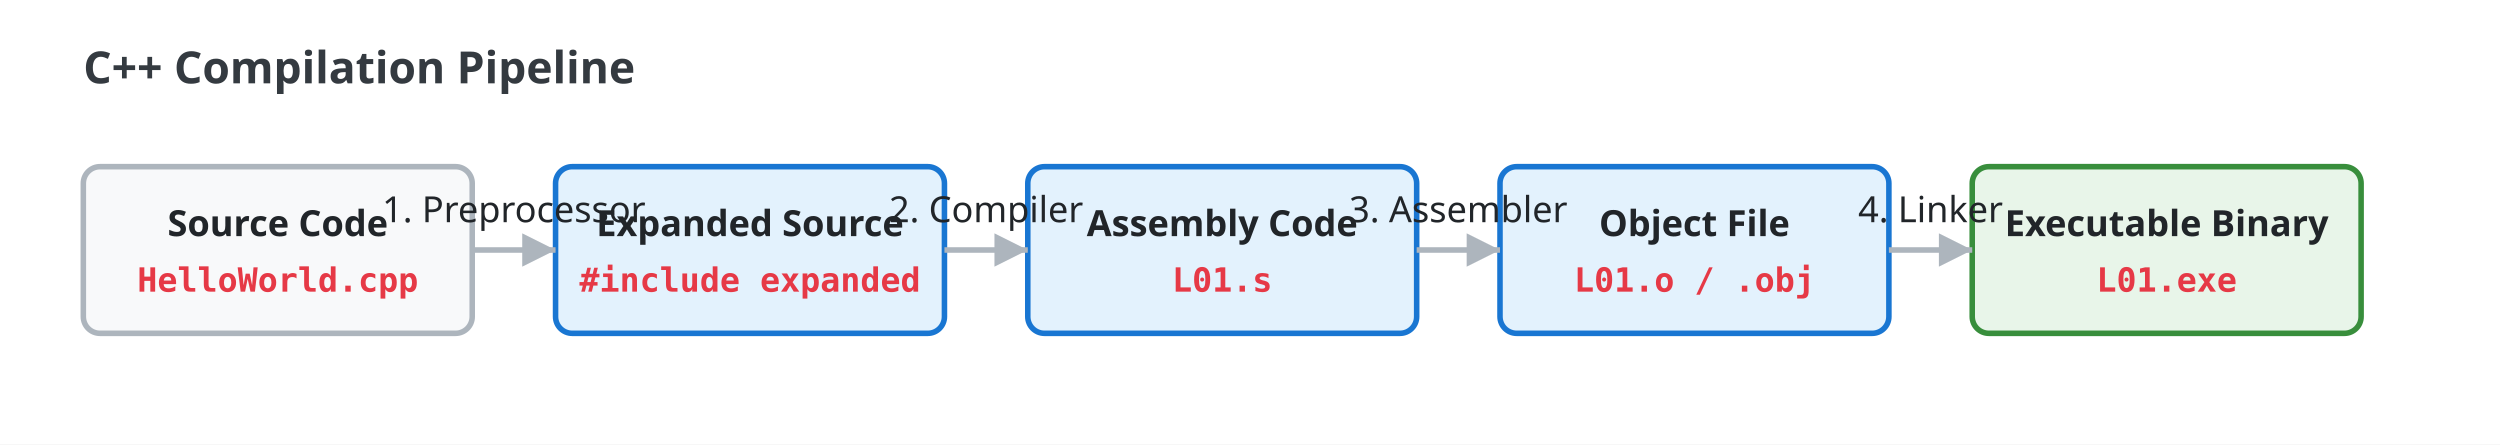
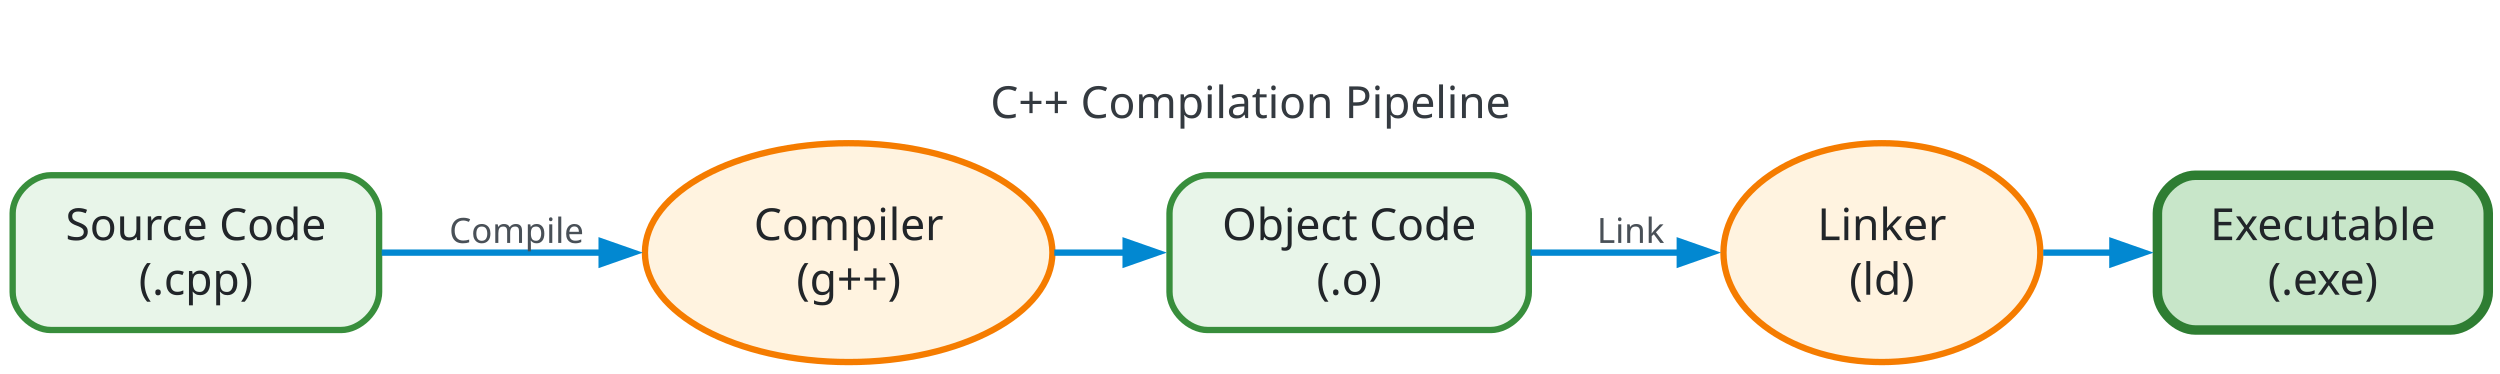
- <svg xmlns="http://www.w3.org/2000/svg" width="900" height="160">
-   <rect width="100%" height="100%" fill="#ffffff" />
-   <style>
-   .title { font-family: sans-serif; font-size: 16px; font-weight: bold; fill: #343a40; }
-   .text { font-family: sans-serif; font-size: 13px; fill: #212529; }
-   .mono { font-family: monospace; font-size: 12px; fill: #e63946; font-weight: bold; }
-   .box { fill: #f8f9fa; stroke: #adb5bd; stroke-width: 2; }
-   .box-blue { fill: #e3f2fd; stroke: #1976d2; stroke-width: 2; }
-   .box-green { fill: #e8f5e9; stroke: #388e3c; stroke-width: 2; }
- </style>
-   <defs>
-     <marker id="arrow" viewBox="0 0 10 10" refX="10" refY="5" markerWidth="6" markerHeight="6" orient="auto-start-reverse">
-       <path d="M 0 0 L 10 5 L 0 10 z" fill="#adb5bd" />
-     </marker>
-     <marker id="arrow-red" viewBox="0 0 10 10" refX="10" refY="5" markerWidth="6" markerHeight="6" orient="auto-start-reverse">
-       <path d="M 0 0 L 10 5 L 0 10 z" fill="#e63946" />
-     </marker>
-   </defs>
-   <text class="title" x="30" y="30">C++ Compilation Pipeline</text>
-   <rect x="30" y="60" width="140" height="60" rx="6" class="box" />
-   <text x="100.0" y="85" class="text" font-weight="bold" text-anchor="middle">Source Code</text>
-   <text x="100.0" y="105" class="mono" text-anchor="middle">HelloWorld.cpp</text>
-   <rect x="200" y="60" width="140" height="60" rx="6" class="box-blue" />
-   <text x="270.0" y="85" class="text" font-weight="bold" text-anchor="middle">Expanded Source</text>
-   <text x="270.0" y="105" class="mono" text-anchor="middle">#include expanded</text>
-   <line x1="170" y1="90" x2="200" y2="90" stroke="#adb5bd" stroke-width="2" marker-end="url(#arrow)" />
-   <text x="185.0" y="80.0" class="text" font-size="11" text-anchor="middle" fill="#6c757d">1. Preprocessor</text>
-   <rect x="370" y="60" width="140" height="60" rx="6" class="box-blue" />
-   <text x="440.0" y="85" class="text" font-weight="bold" text-anchor="middle">Assembly Code</text>
-   <text x="440.0" y="105" class="mono" text-anchor="middle">L01.s</text>
-   <line x1="340" y1="90" x2="370" y2="90" stroke="#adb5bd" stroke-width="2" marker-end="url(#arrow)" />
-   <text x="355.0" y="80.0" class="text" font-size="11" text-anchor="middle" fill="#6c757d">2. Compiler</text>
-   <rect x="540" y="60" width="140" height="60" rx="6" class="box-blue" />
-   <text x="610.0" y="85" class="text" font-weight="bold" text-anchor="middle">Object File</text>
-   <text x="610.0" y="105" class="mono" text-anchor="middle">L01.o / .obj</text>
-   <line x1="510" y1="90" x2="540" y2="90" stroke="#adb5bd" stroke-width="2" marker-end="url(#arrow)" />
-   <text x="525.0" y="80.0" class="text" font-size="11" text-anchor="middle" fill="#6c757d">3. Assembler</text>
-   <rect x="710" y="60" width="140" height="60" rx="6" class="box-green" />
-   <text x="780.0" y="85" class="text" font-weight="bold" text-anchor="middle">Executable Binary</text>
-   <text x="780.0" y="105" class="mono" text-anchor="middle">L01.exe</text>
-   <line x1="680" y1="90" x2="710" y2="90" stroke="#adb5bd" stroke-width="2" marker-end="url(#arrow)" />
-   <text x="695.0" y="80.0" class="text" font-size="11" text-anchor="middle" fill="#6c757d">4. Linker</text>
+ <svg xmlns="http://www.w3.org/2000/svg" width="790pt" height="118pt" viewBox="0.00 0.00 790.00 118.00">
+   <g id="graph0" class="graph" transform="scale(1 1) rotate(0) translate(4 114.41)">
+     <polygon fill="white" stroke="none" points="-4,4 -4,-114.41 786.29,-114.41 786.29,4 -4,4" />
+     <text xml:space="preserve" text-anchor="middle" x="391.15" y="-77.11" font-family="sans-serif" font-size="14.00" fill="#343a40">C++ Compilation Pipeline</text>
+     <g id="node1" class="node">
+       <path fill="#e8f5e9" stroke="#388e3c" stroke-width="2" d="M103.8,-59.03C103.8,-59.03 12,-59.03 12,-59.03 6,-59.03 0,-53.03 0,-47.03 0,-47.03 0,-22.13 0,-22.13 0,-16.13 6,-10.13 12,-10.13 12,-10.13 103.8,-10.13 103.8,-10.13 109.8,-10.13 115.8,-16.13 115.8,-22.13 115.8,-22.13 115.8,-47.03 115.8,-47.03 115.8,-53.03 109.8,-59.03 103.8,-59.03" />
+       <text xml:space="preserve" text-anchor="middle" x="57.9" y="-38.53" font-family="sans-serif" font-size="14.00" fill="#212529">Source Code</text>
+       <text xml:space="preserve" text-anchor="middle" x="57.9" y="-21.28" font-family="sans-serif" font-size="14.00" fill="#212529">(.cpp)</text>
+     </g>
+     <g id="node2" class="node">
+       <ellipse fill="#fff3e0" stroke="#f57c00" stroke-width="2" cx="264.18" cy="-34.58" rx="64.38" ry="34.58" />
+       <text xml:space="preserve" text-anchor="middle" x="264.18" y="-38.53" font-family="sans-serif" font-size="14.00" fill="#212529">Compiler</text>
+       <text xml:space="preserve" text-anchor="middle" x="264.18" y="-21.28" font-family="sans-serif" font-size="14.00" fill="#212529">(g++)</text>
+     </g>
+     <g id="edge1" class="edge">
+       <path fill="none" stroke="#0288d1" stroke-width="2" d="M116.62,-34.58C138.22,-34.58 163.11,-34.58 186.18,-34.58" />
+       <polygon fill="#0288d1" stroke="#0288d1" stroke-width="2" points="186.12,-38.08 196.12,-34.58 186.12,-31.08 186.12,-38.08" />
+       <text xml:space="preserve" text-anchor="middle" x="157.8" y="-37.63" font-family="sans-serif" font-size="11.00" fill="#495057"> Compile</text>
+     </g>
+     <g id="node3" class="node">
+       <path fill="#e8f5e9" stroke="#388e3c" stroke-width="2" d="M467.11,-59.03C467.11,-59.03 377.56,-59.03 377.56,-59.03 371.56,-59.03 365.56,-53.03 365.56,-47.03 365.56,-47.03 365.56,-22.13 365.56,-22.13 365.56,-16.13 371.56,-10.13 377.56,-10.13 377.56,-10.13 467.11,-10.13 467.11,-10.13 473.11,-10.13 479.11,-16.13 479.11,-22.13 479.11,-22.13 479.11,-47.03 479.11,-47.03 479.11,-53.03 473.11,-59.03 467.11,-59.03" />
+       <text xml:space="preserve" text-anchor="middle" x="422.34" y="-38.53" font-family="sans-serif" font-size="14.00" fill="#212529">Object Code</text>
+       <text xml:space="preserve" text-anchor="middle" x="422.34" y="-21.28" font-family="sans-serif" font-size="14.00" fill="#212529">(.o)</text>
+     </g>
+     <g id="edge2" class="edge">
+       <path fill="none" stroke="#0288d1" stroke-width="2" d="M329.15,-34.58C336.61,-34.58 344.25,-34.58 351.78,-34.58" />
+       <polygon fill="#0288d1" stroke="#0288d1" stroke-width="2" points="351.7,-38.08 361.7,-34.58 351.7,-31.08 351.7,-38.08" />
+     </g>
+     <g id="node4" class="node">
+       <ellipse fill="#fff3e0" stroke="#f57c00" stroke-width="2" cx="590.68" cy="-34.58" rx="50.06" ry="34.58" />
+       <text xml:space="preserve" text-anchor="middle" x="590.68" y="-38.53" font-family="sans-serif" font-size="14.00" fill="#212529">Linker</text>
+       <text xml:space="preserve" text-anchor="middle" x="590.68" y="-21.28" font-family="sans-serif" font-size="14.00" fill="#212529">(ld)</text>
+     </g>
+     <g id="edge3" class="edge">
+       <path fill="none" stroke="#0288d1" stroke-width="2" d="M479.65,-34.58C494.9,-34.58 511.49,-34.58 527.05,-34.58" />
+       <polygon fill="#0288d1" stroke="#0288d1" stroke-width="2" points="526.81,-38.08 536.81,-34.58 526.81,-31.08 526.81,-38.08" />
+       <text xml:space="preserve" text-anchor="middle" x="509.86" y="-37.63" font-family="sans-serif" font-size="11.00" fill="#495057"> Link</text>
+     </g>
+     <g id="node5" class="node">
+       <path fill="#c8e6c9" stroke="#2e7d32" stroke-width="3" d="M770.29,-59.03C770.29,-59.03 689.74,-59.03 689.74,-59.03 683.74,-59.03 677.74,-53.03 677.74,-47.03 677.74,-47.03 677.74,-22.13 677.74,-22.13 677.74,-16.13 683.74,-10.13 689.74,-10.13 689.74,-10.13 770.29,-10.13 770.29,-10.13 776.29,-10.13 782.29,-16.13 782.29,-22.13 782.29,-22.13 782.29,-47.03 782.29,-47.03 782.29,-53.03 776.29,-59.03 770.29,-59.03" />
+       <text xml:space="preserve" text-anchor="middle" x="730.02" y="-38.53" font-family="sans-serif" font-size="14.00" fill="#212529">Executable</text>
+       <text xml:space="preserve" text-anchor="middle" x="730.02" y="-21.28" font-family="sans-serif" font-size="14.00" fill="#212529">(.exe)</text>
+     </g>
+     <g id="edge4" class="edge">
+       <path fill="none" stroke="#0288d1" stroke-width="2" d="M641.65,-34.58C648.83,-34.58 656.31,-34.58 663.74,-34.58" />
+       <polygon fill="#0288d1" stroke="#0288d1" stroke-width="2" points="663.51,-38.08 673.51,-34.58 663.51,-31.08 663.51,-38.08" />
+     </g>
+   </g>
</svg>
